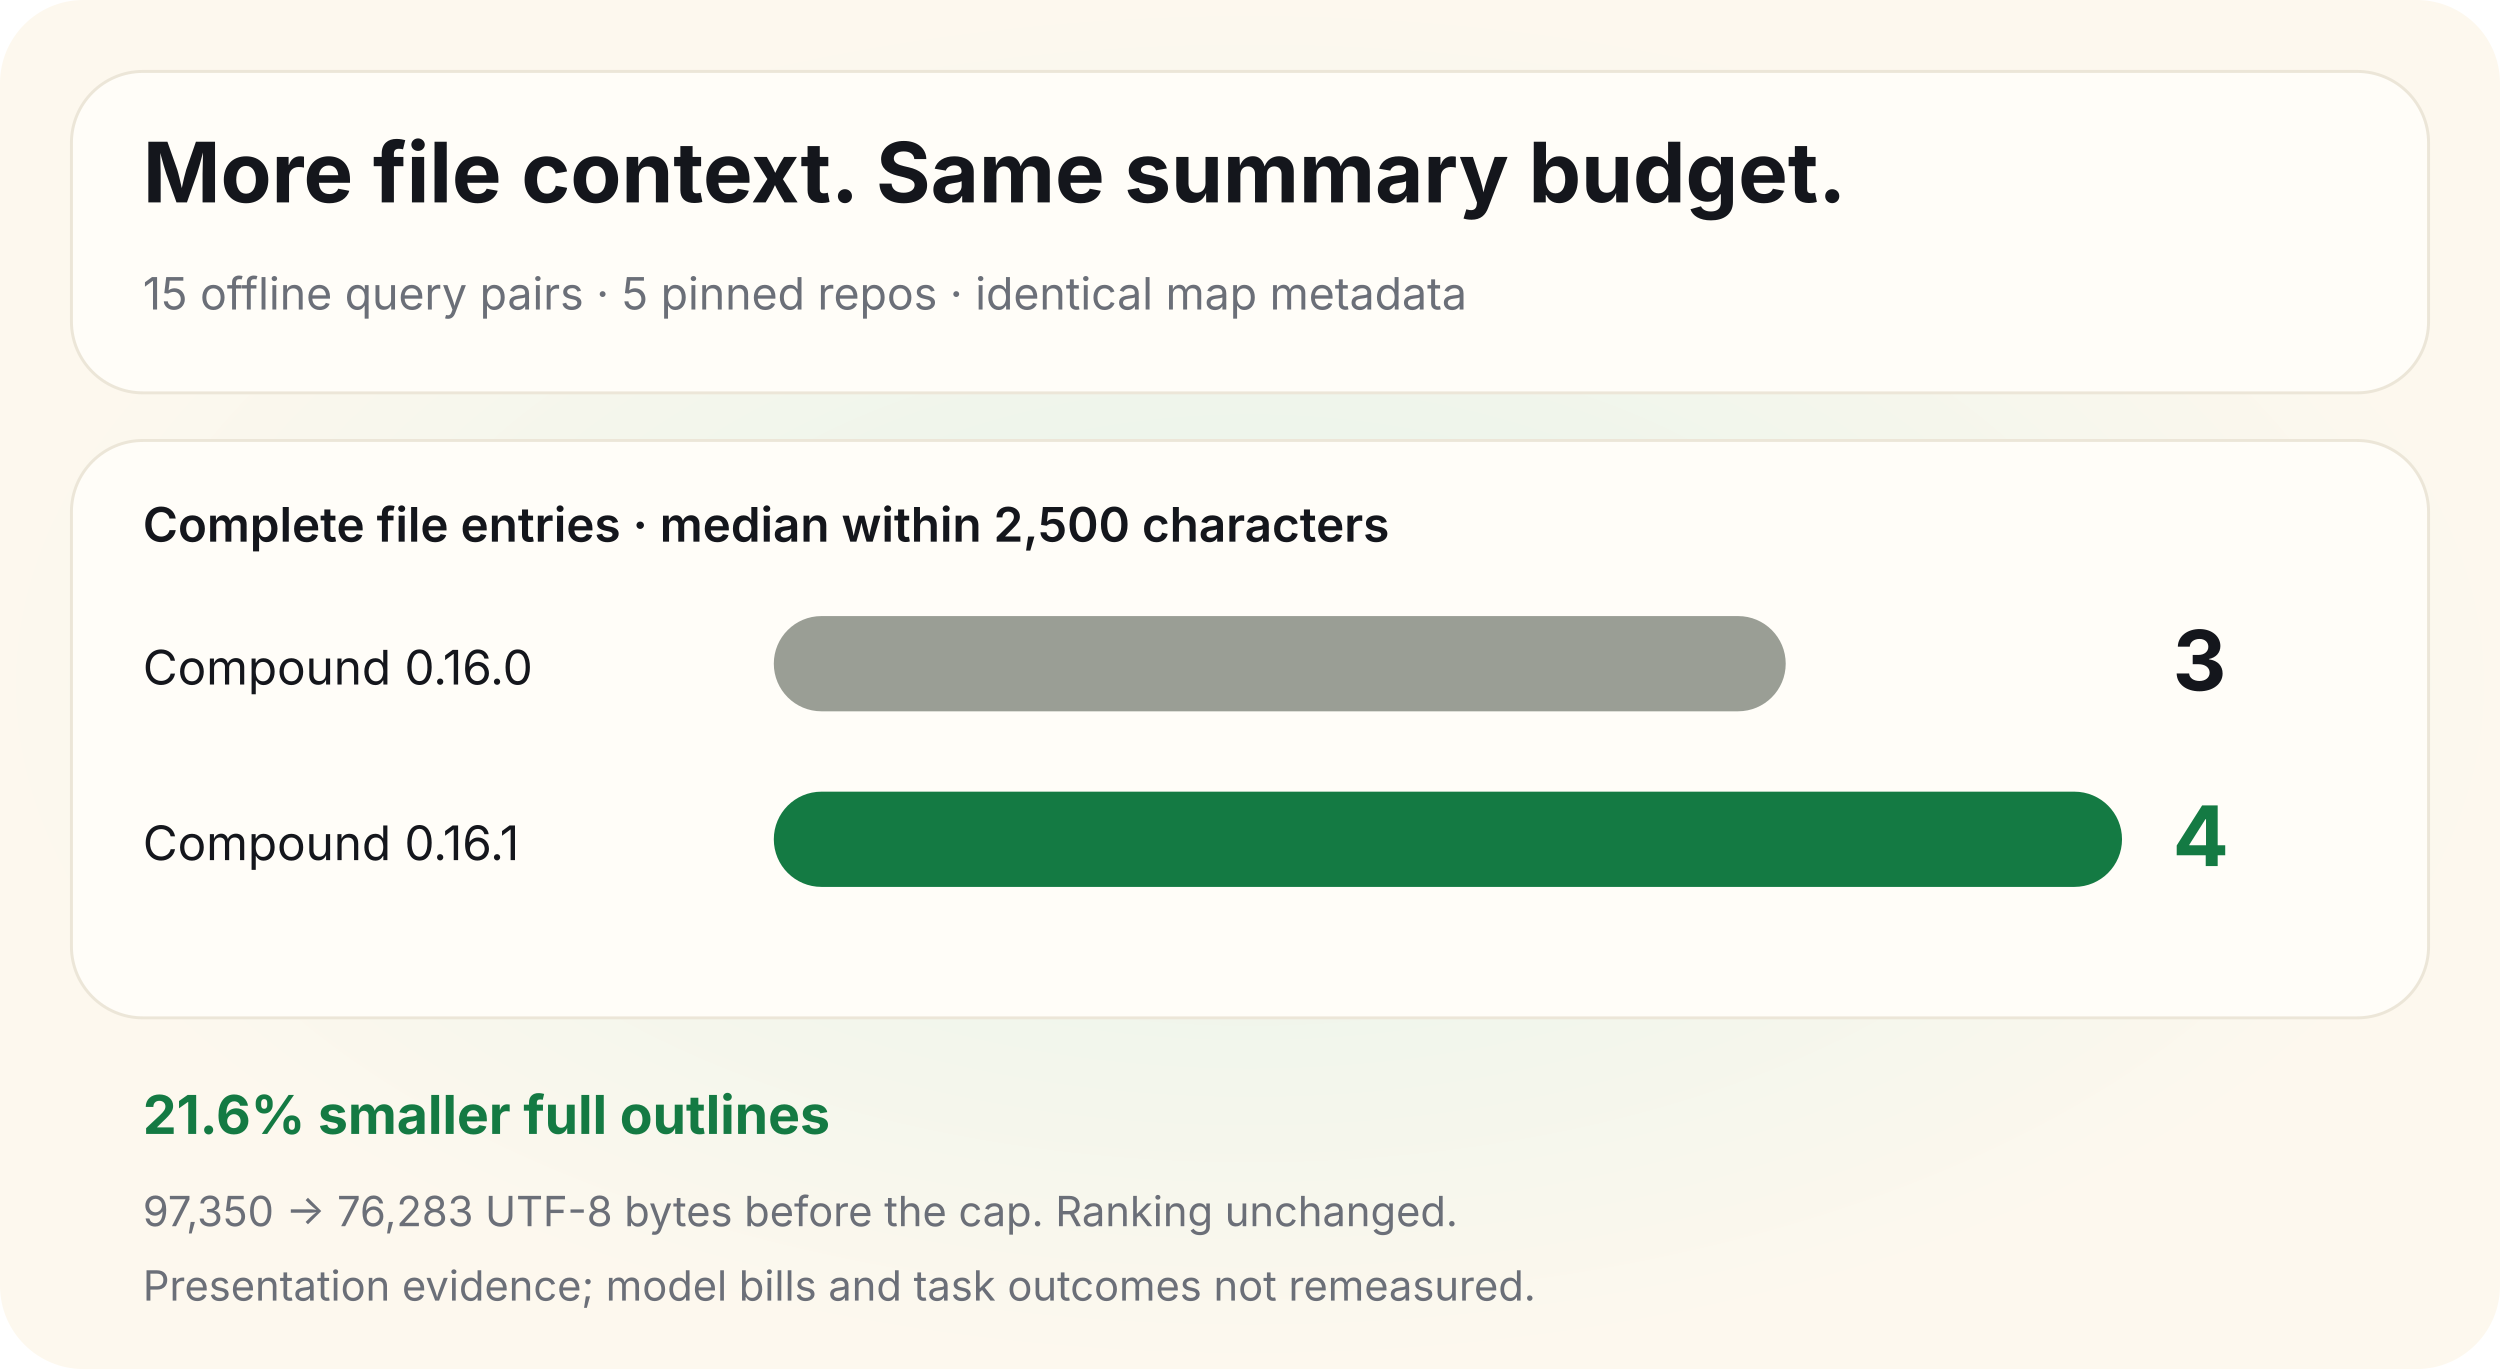
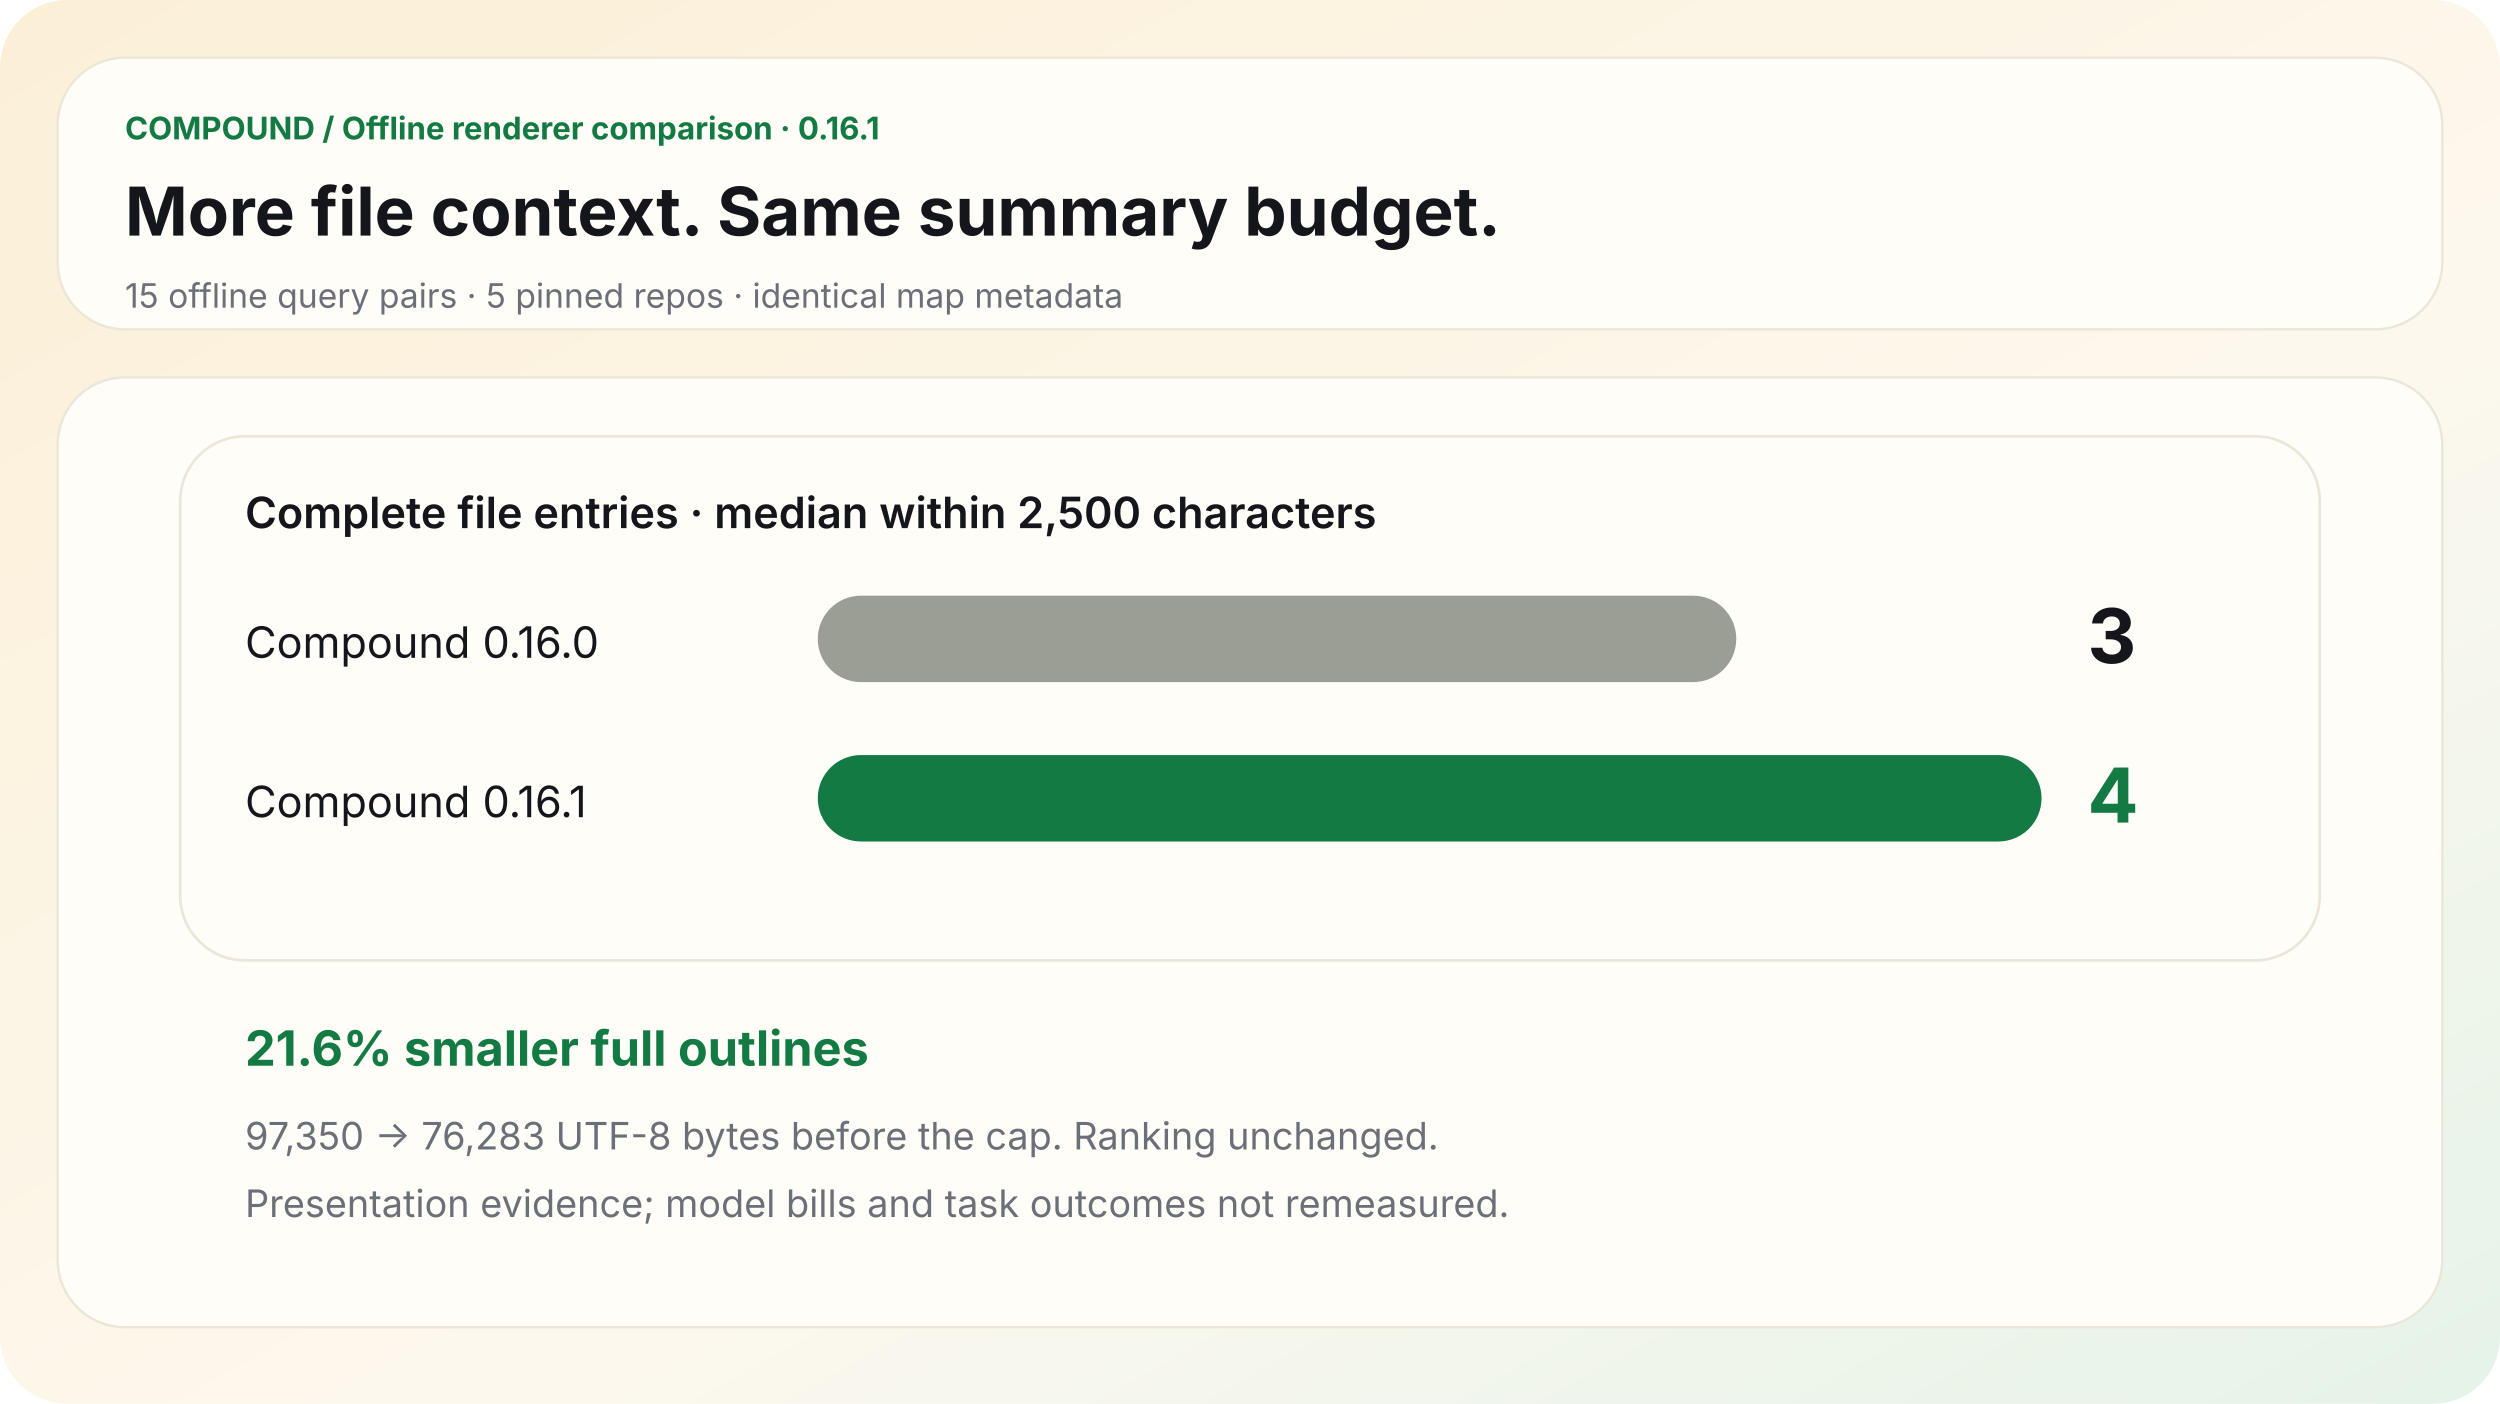
- <svg xmlns="http://www.w3.org/2000/svg" viewBox="0 0 840 460" role="img" aria-labelledby="title desc">
+ <svg xmlns="http://www.w3.org/2000/svg" width="1040" height="584" viewBox="0 0 1040 584" role="img" aria-labelledby="title desc">
+   <style>text{font-family:Inter,system-ui,-apple-system,BlinkMacSystemFont,'Segoe UI',Arial,sans-serif;font-variant-numeric:tabular-nums}.mono{font-family:ui-monospace,SFMono-Regular,Menlo,monospace}</style>
  <defs>
-     <radialGradient id="wash">
-       <stop stop-color="#e5f3e9" />
-       <stop offset="1" stop-color="#fdf8ee" />
-     </radialGradient>
+     <linearGradient id="theme-wash" x2="1" y2="1">
+       <stop offset="0" stop-color="#fbefd6" />
+       <stop offset=".6" stop-color="#fdf8ee" />
+       <stop offset="1" stop-color="#e5f3e9" />
+     </linearGradient>
  </defs>
-   <rect width="840" height="460" rx="28" fill="url(#wash)" />
-   <g font-family="Inter,system-ui,sans-serif" fill="#14161c">
-     <rect x="24" y="24" width="792" height="108" rx="24" fill="#fffdf8" stroke="#ece6d8" />
-     <text x="48" y="68" font-size="28" font-weight="700">More file context. Same summary budget.</text>
-     <text x="48" y="104" font-size="15" fill="#6b6f78">15 offline query pairs · 5 pinned repos · identical map metadata</text>
-     <rect x="24" y="148" width="792" height="194" rx="24" fill="#fffdf8" stroke="#ece6d8" />
-     <text x="48" y="182" font-size="16" font-weight="600">Complete file entries · median within 2,500 characters</text>
-     <text x="48" y="230" font-size="16">Compound 0.16.0</text>
-     <rect x="260" y="207" width="340" height="32" rx="16" fill="#9a9e95" />
-     <text x="730" y="232" font-size="28" font-weight="700">3</text>
-     <text x="48" y="289" font-size="16">Compound 0.16.1</text>
-     <rect x="260" y="266" width="453" height="32" rx="16" fill="#147a43" />
-     <text x="730" y="291" font-size="28" font-weight="700" fill="#147a43">4</text>
-     <text x="48" y="381" font-size="18" font-weight="700" fill="#147a43">21.6% smaller full outlines</text>
-     <text x="48" y="412" font-size="14" fill="#6b6f78">97,350 → 76,283 UTF-8 bytes before the cap. Ranking unchanged.</text>
-     <text x="48" y="437" font-size="14" fill="#6b6f78">Presentation evidence; model bills and task outcomes not remeasured.</text>
+   <rect x="0" y="0" width="1040" height="584" rx="28" fill="url(#theme-wash)" />
+   <g fill="#14161c">
+     <rect x="24" y="24" width="992" height="113" rx="28" fill="#fffdf8" stroke="#ece6d8" stroke-width="1" />
+     <text x="52" y="58" font-size="13" font-weight="650" fill="#147a43">COMPOUND  /  Offline renderer comparison · 0.16.1</text>
+     <text x="52" y="98" font-size="28" font-weight="750" fill="#14161c">More file context. Same summary budget.</text>
+     <text x="52" y="128" font-size="14" font-weight="400" fill="#6b6f78">15 offline query pairs · 5 pinned repos · identical map metadata</text>
+     <rect x="24" y="157" width="992" height="395.124" rx="28" fill="#fffdf8" stroke="#ece6d8" stroke-width="1" />
+     <g transform="translate(48 15.171) scale(1.12381)">
+       <defs>
+         <radialGradient id="scene-wash">
+           <stop stop-color="#e5f3e9" />
+           <stop offset="1" stop-color="#fdf8ee" />
+         </radialGradient>
+       </defs>
+       <g font-family="Inter,system-ui,sans-serif" fill="#14161c">
+         <rect x="24" y="148" width="792" height="194" rx="24" fill="#fffdf8" stroke="#ece6d8" />
+         <text x="48" y="182" font-size="16" font-weight="600">Complete file entries · median within 2,500 characters</text>
+         <text x="48" y="230" font-size="16">Compound 0.16.0</text>
+         <rect x="260" y="207" width="340" height="32" rx="16" fill="#9a9e95" />
+         <text x="730" y="232" font-size="28" font-weight="700">3</text>
+         <text x="48" y="289" font-size="16">Compound 0.16.1</text>
+         <rect x="260" y="266" width="453" height="32" rx="16" fill="#147a43" />
+         <text x="730" y="291" font-size="28" font-weight="700" fill="#147a43">4</text>
+         <text x="48" y="381" font-size="18" font-weight="700" fill="#147a43">21.6% smaller full outlines</text>
+         <text x="48" y="412" font-size="14" fill="#6b6f78">97,350 → 76,283 UTF-8 bytes before the cap. Ranking unchanged.</text>
+         <text x="48" y="437" font-size="14" fill="#6b6f78">Presentation evidence; model bills and task outcomes not remeasured.</text>
+       </g>
+     </g>
  </g>
</svg>
